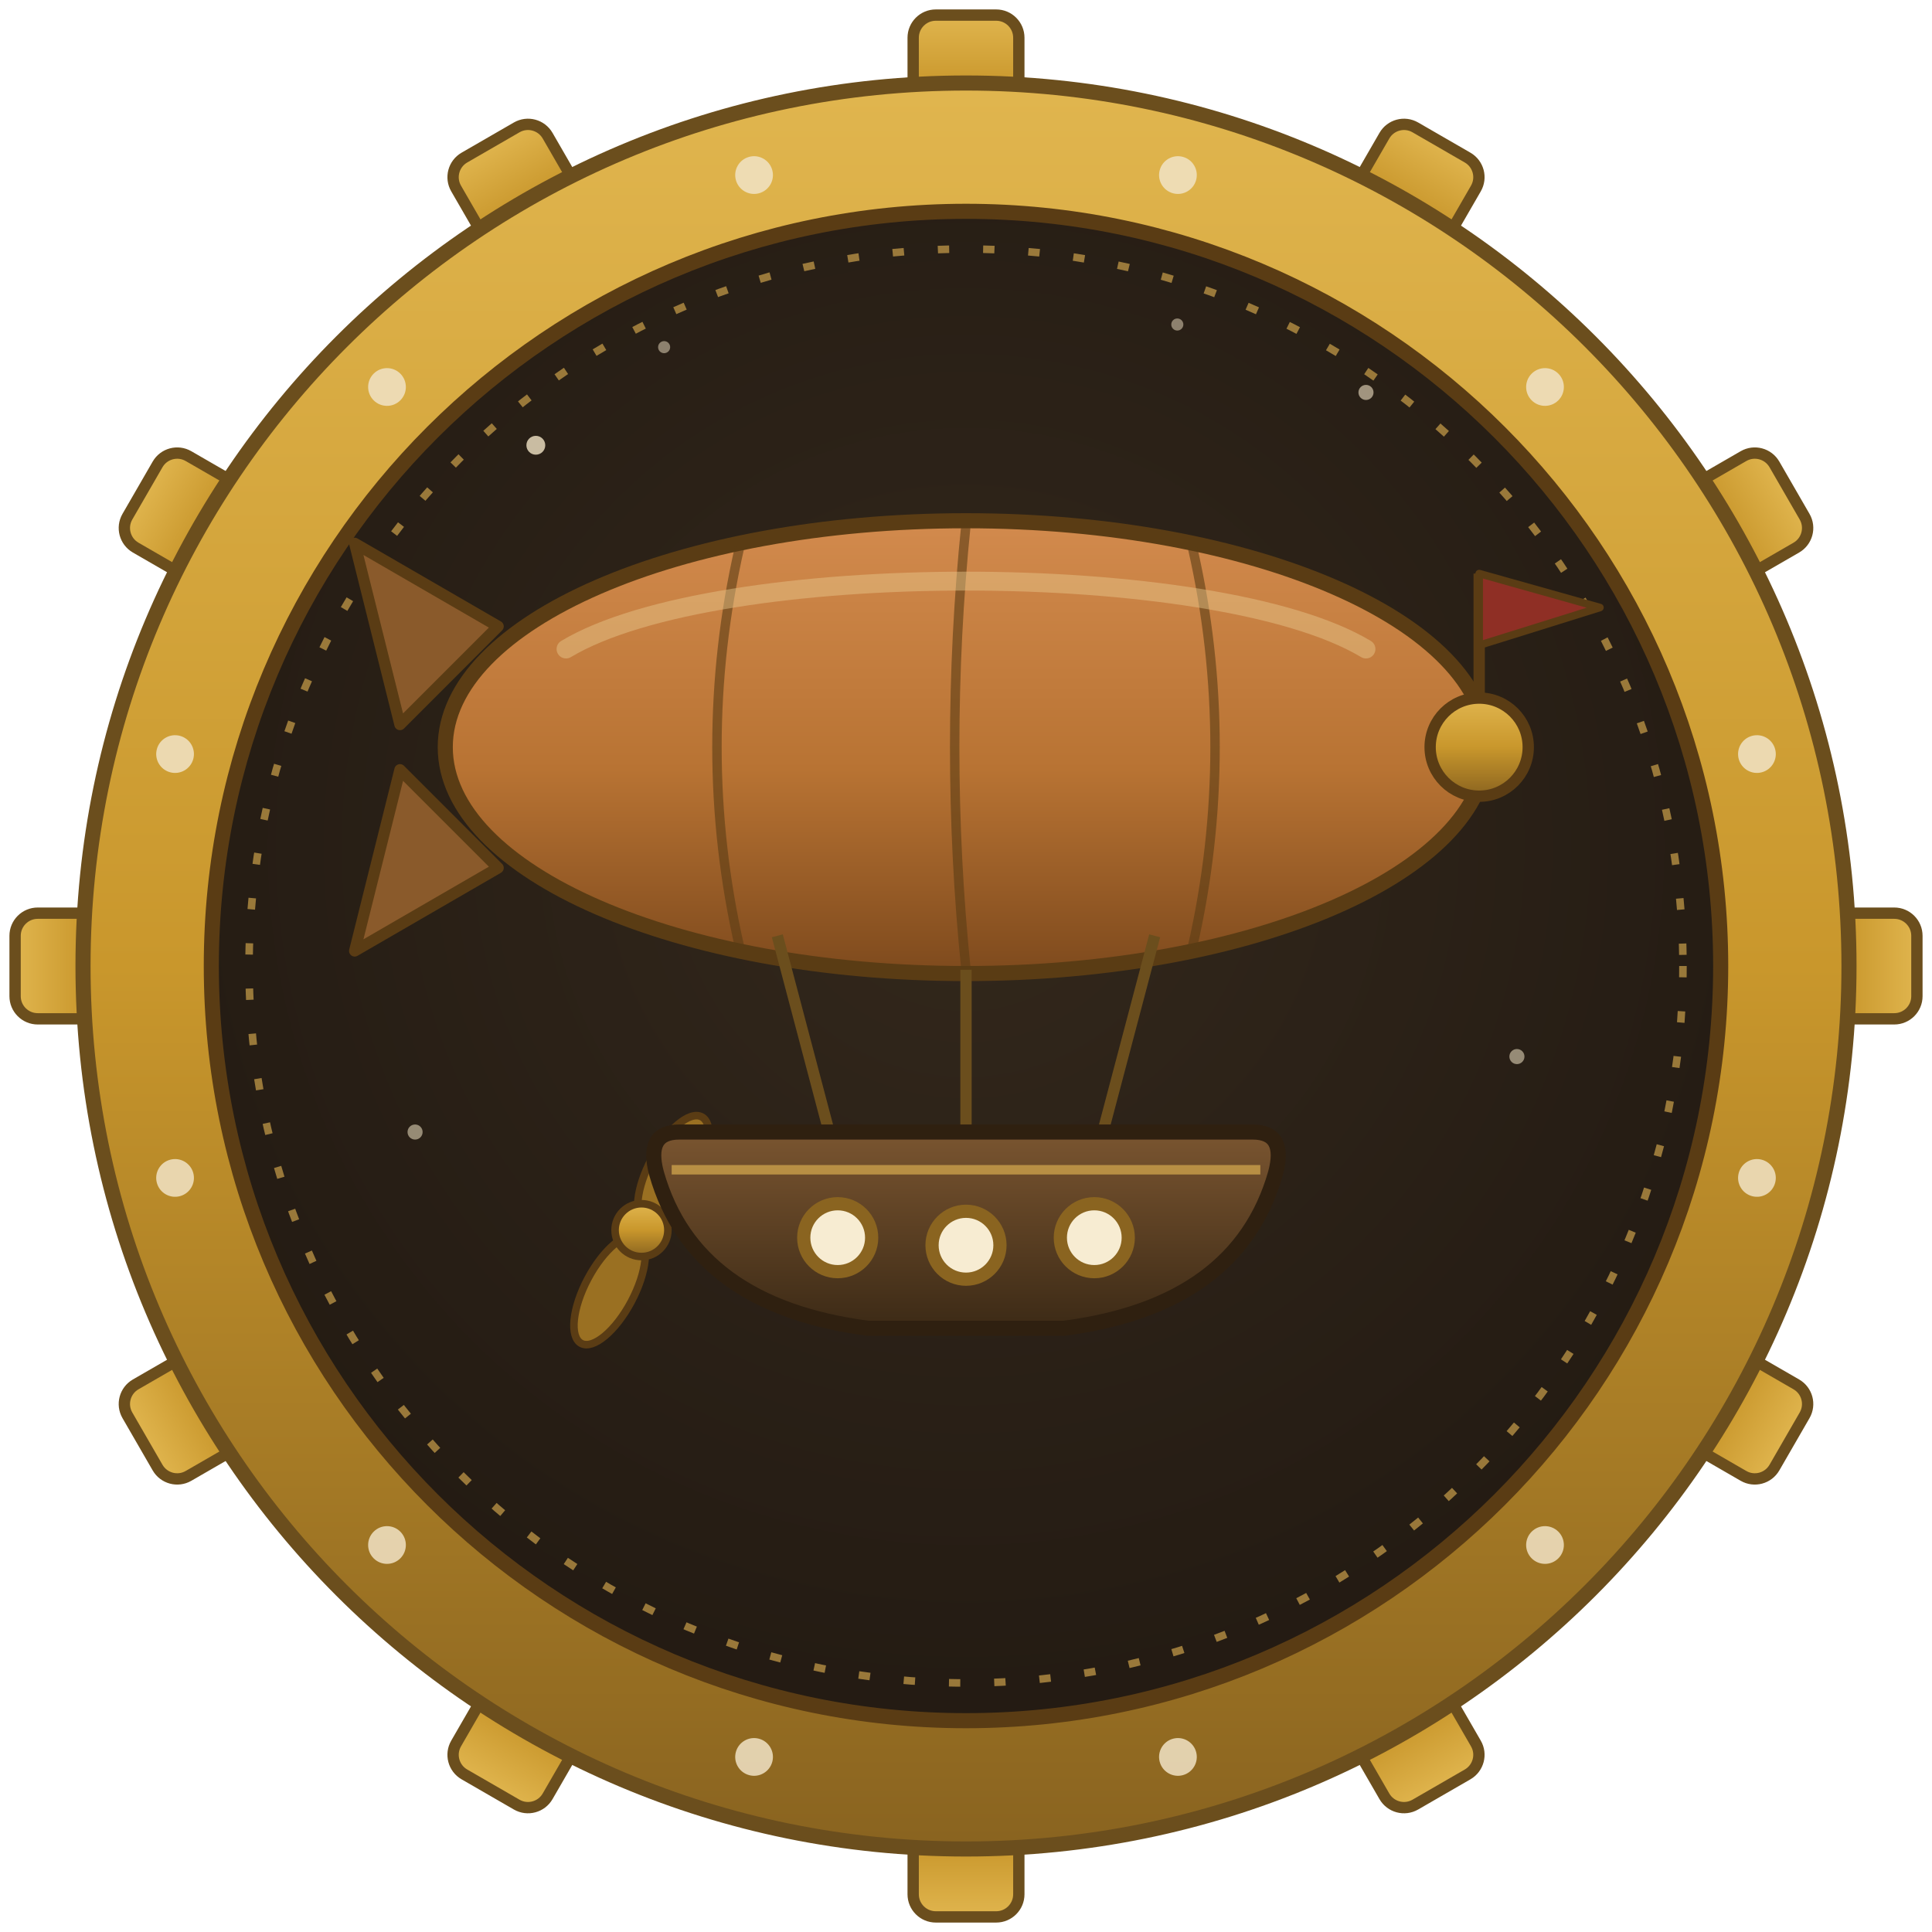
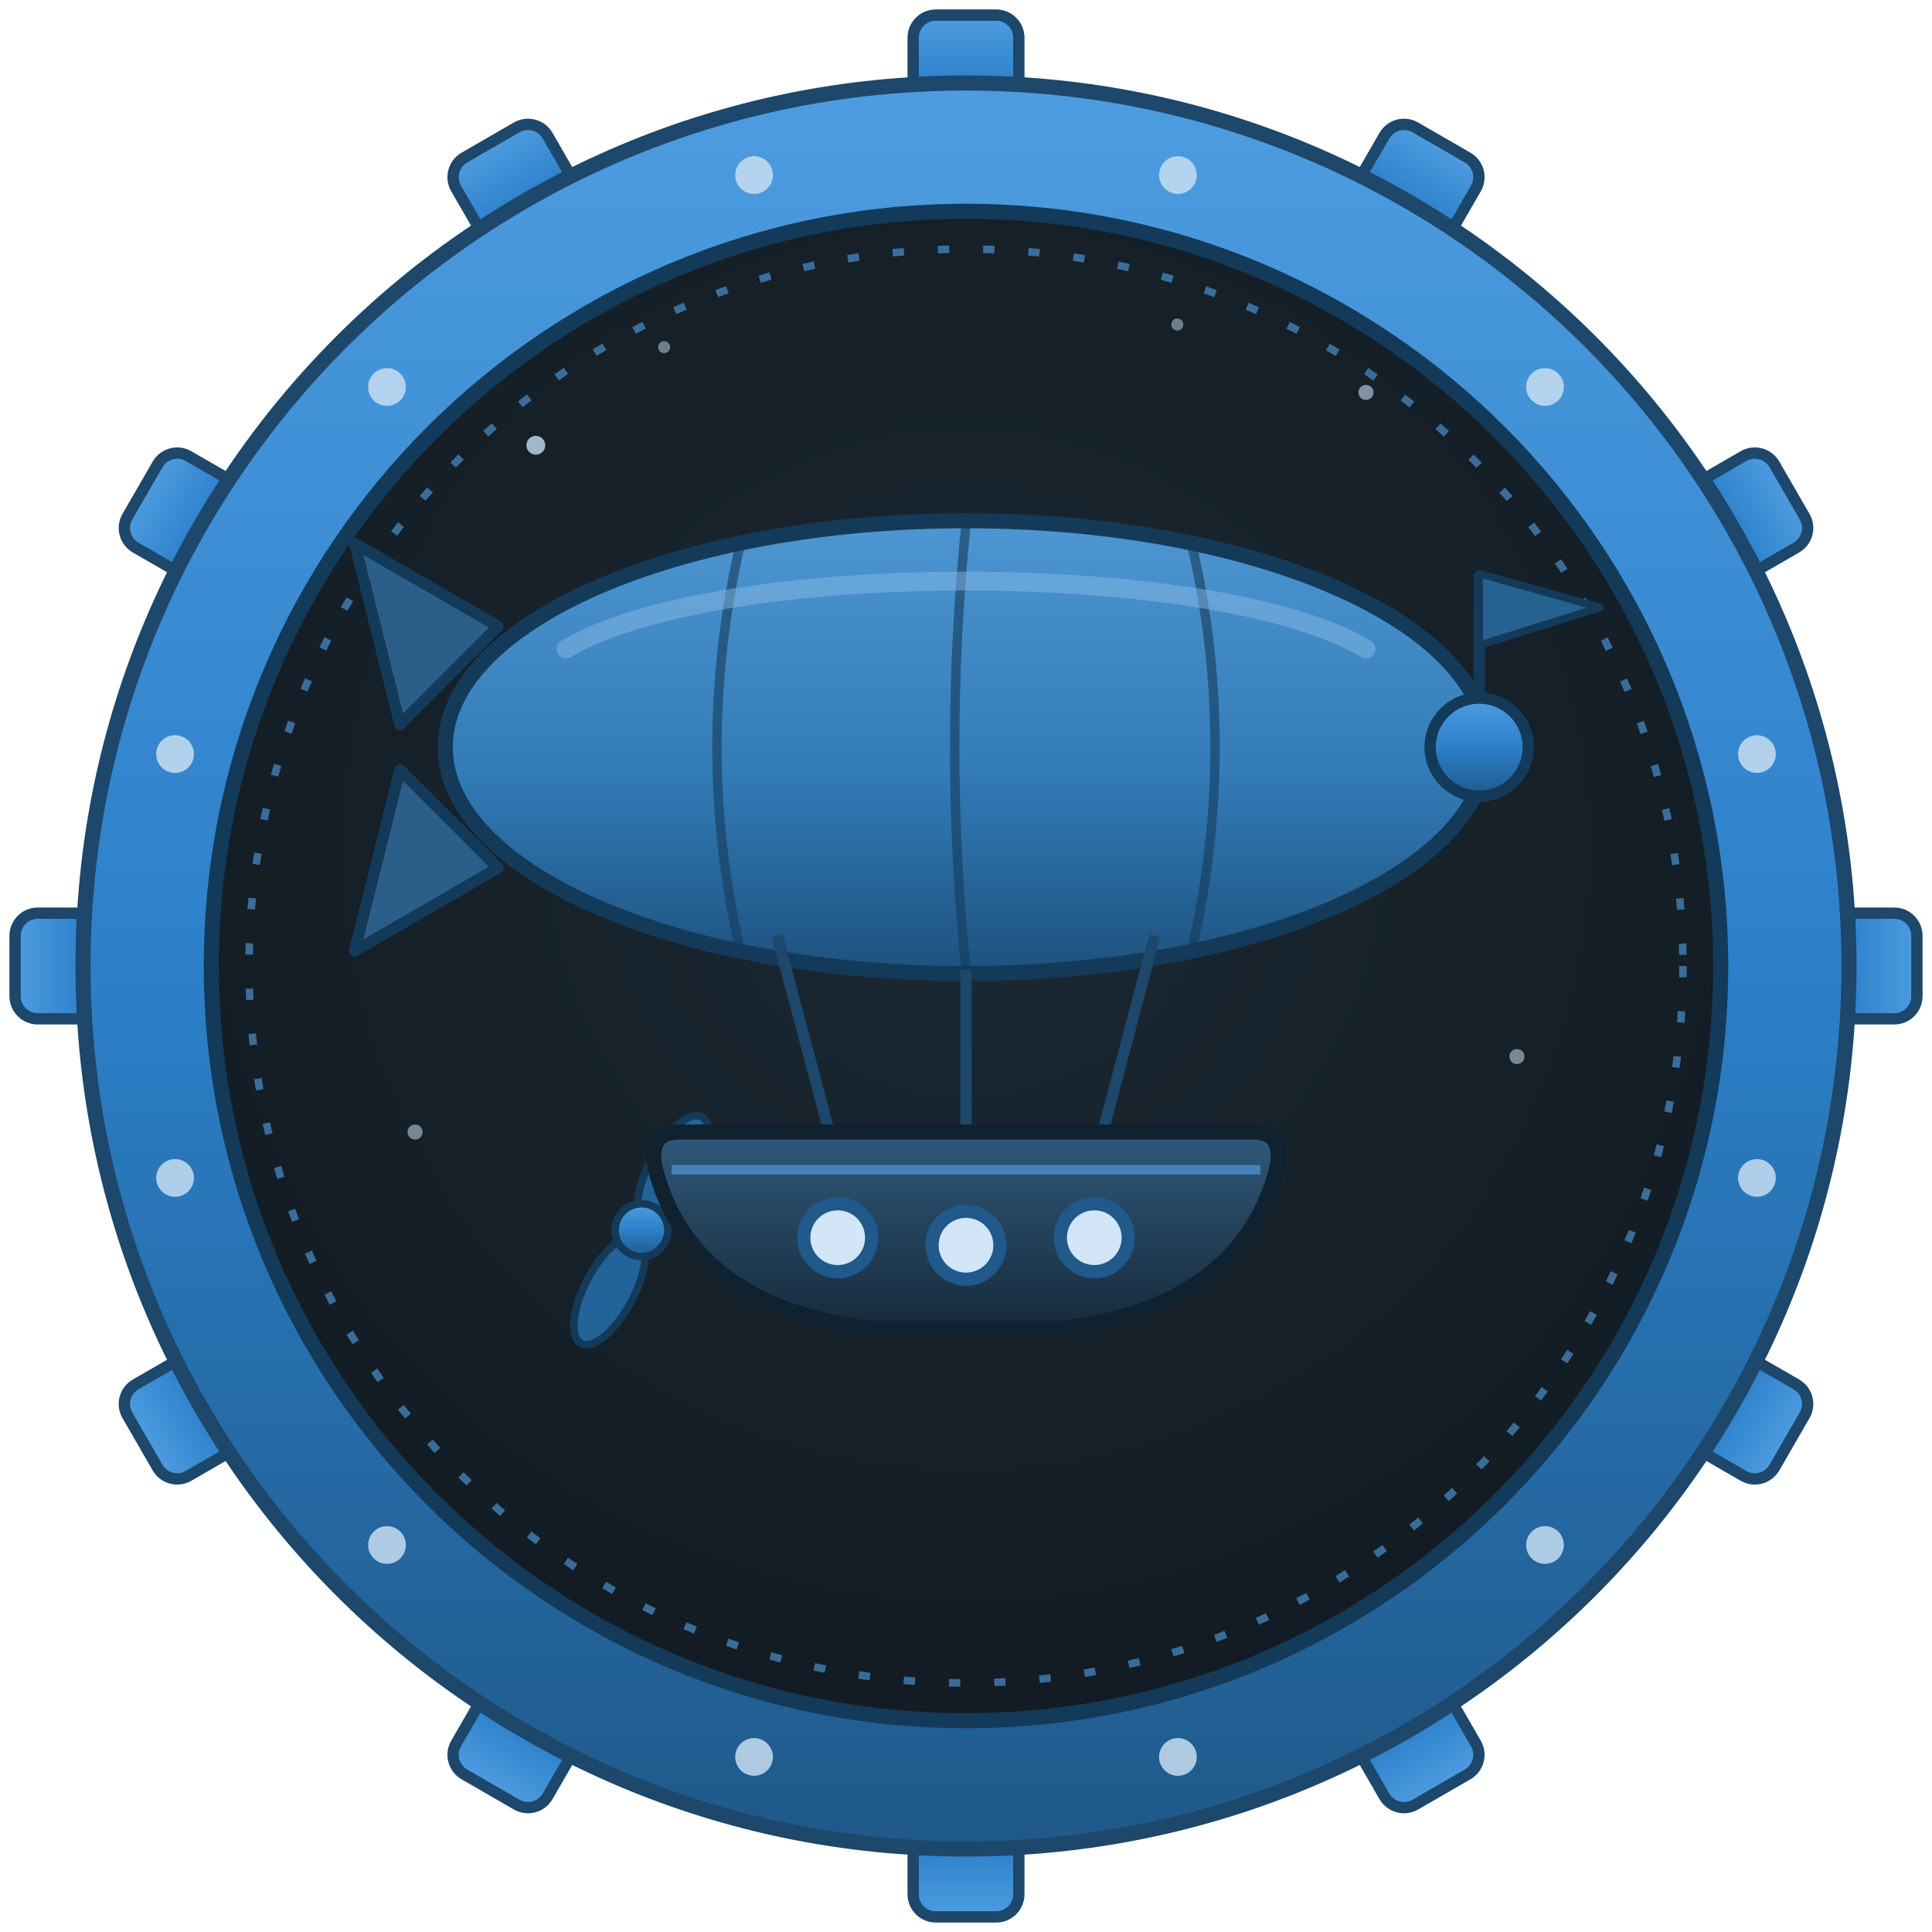
<svg xmlns="http://www.w3.org/2000/svg" viewBox="0 0 512 512" width="512" height="512">
  <defs>
    <linearGradient id="brass" x1="0" y1="0" x2="0" y2="1">
-       <stop offset="0" stop-color="#e0b54e" />
-       <stop offset="0.5" stop-color="#c9972c" />
-       <stop offset="1" stop-color="#8a6420" />
+       <stop offset="0" stop-color="#4e9ce0" />
+       <stop offset="0.5" stop-color="#2c80c9" />
+       <stop offset="1" stop-color="#20598a" />
    </linearGradient>
    <linearGradient id="copper" x1="0" y1="0" x2="0" y2="1">
-       <stop offset="0" stop-color="#d28a4d" />
-       <stop offset="0.55" stop-color="#b87333" />
-       <stop offset="1" stop-color="#7e4a1d" />
+       <stop offset="0" stop-color="#4d96d2" />
+       <stop offset="0.55" stop-color="#337cb8" />
+       <stop offset="1" stop-color="#1d527e" />
    </linearGradient>
    <linearGradient id="wood" x1="0" y1="0" x2="0" y2="1">
-       <stop offset="0" stop-color="#7a5530" />
-       <stop offset="1" stop-color="#3c2a16" />
+       <stop offset="0" stop-color="#30597a" />
+       <stop offset="1" stop-color="#162b3c" />
    </linearGradient>
    <radialGradient id="sky" cx="0.5" cy="0.42" r="0.75">
-       <stop offset="0" stop-color="#33281c" />
-       <stop offset="1" stop-color="#1f1710" />
+       <stop offset="0" stop-color="#1c2933" />
+       <stop offset="1" stop-color="#10181f" />
    </radialGradient>
    <g id="tooth">
-       <rect x="242" y="4" width="28" height="38" rx="6" fill="url(#brass)" stroke="#6b4e1d" stroke-width="3" />
+       <rect x="242" y="4" width="28" height="38" rx="6" fill="url(#brass)" stroke="#1d476b" stroke-width="3" />
    </g>
    <g id="rivet">
-       <circle cx="256" cy="39" r="5" fill="#f1e3c5" opacity="0.85" />
+       <circle cx="256" cy="39" r="5" fill="#c5ddf1" opacity="0.85" />
    </g>
  </defs>
  <use href="#tooth" />
  <use href="#tooth" transform="rotate(30 256 256)" />
  <use href="#tooth" transform="rotate(60 256 256)" />
  <use href="#tooth" transform="rotate(90 256 256)" />
  <use href="#tooth" transform="rotate(120 256 256)" />
  <use href="#tooth" transform="rotate(150 256 256)" />
  <use href="#tooth" transform="rotate(180 256 256)" />
  <use href="#tooth" transform="rotate(210 256 256)" />
  <use href="#tooth" transform="rotate(240 256 256)" />
  <use href="#tooth" transform="rotate(270 256 256)" />
  <use href="#tooth" transform="rotate(300 256 256)" />
  <use href="#tooth" transform="rotate(330 256 256)" />
-   <circle cx="256" cy="256" r="234" fill="url(#brass)" stroke="#6b4e1d" stroke-width="4" />
+   <circle cx="256" cy="256" r="234" fill="url(#brass)" stroke="#1d476b" stroke-width="4" />
  <use href="#rivet" transform="rotate(15 256 256)" />
  <use href="#rivet" transform="rotate(45 256 256)" />
  <use href="#rivet" transform="rotate(75 256 256)" />
  <use href="#rivet" transform="rotate(105 256 256)" />
  <use href="#rivet" transform="rotate(135 256 256)" />
  <use href="#rivet" transform="rotate(165 256 256)" />
  <use href="#rivet" transform="rotate(195 256 256)" />
  <use href="#rivet" transform="rotate(225 256 256)" />
  <use href="#rivet" transform="rotate(255 256 256)" />
  <use href="#rivet" transform="rotate(285 256 256)" />
  <use href="#rivet" transform="rotate(315 256 256)" />
  <use href="#rivet" transform="rotate(345 256 256)" />
-   <circle cx="256" cy="256" r="200" fill="url(#sky)" stroke="#5a3c14" stroke-width="4" />
-   <circle cx="256" cy="256" r="190" fill="none" stroke="#caa04a" stroke-width="2" stroke-dasharray="3 9" opacity="0.7" />
-   <circle cx="142" cy="118" r="2.5" fill="#f1e3c5" opacity="0.8" />
-   <circle cx="362" cy="104" r="2" fill="#f1e3c5" opacity="0.6" />
-   <circle cx="402" cy="280" r="2" fill="#f1e3c5" opacity="0.55" />
-   <circle cx="110" cy="300" r="2" fill="#f1e3c5" opacity="0.55" />
-   <circle cx="312" cy="86" r="1.6" fill="#f1e3c5" opacity="0.5" />
-   <circle cx="176" cy="92" r="1.6" fill="#f1e3c5" opacity="0.5" />
-   <path d="M132 166 L94 144 L106 192 Z" fill="#8a5a2b" stroke="#5a3c14" stroke-width="3" stroke-linejoin="round" />
-   <path d="M132 230 L94 252 L106 204 Z" fill="#8a5a2b" stroke="#5a3c14" stroke-width="3" stroke-linejoin="round" />
-   <ellipse cx="256" cy="198" rx="138" ry="60" fill="url(#copper)" stroke="#5a3c14" stroke-width="4" />
-   <path d="M196 145 C188 180 188 216 196 251" fill="none" stroke="#5a3c14" stroke-width="2.5" opacity="0.6" />
-   <path d="M256 139 C252 178 252 218 256 257" fill="none" stroke="#5a3c14" stroke-width="2.5" opacity="0.6" />
-   <path d="M316 145 C324 180 324 216 316 251" fill="none" stroke="#5a3c14" stroke-width="2.5" opacity="0.6" />
-   <path d="M150 172 C190 148 322 148 362 172" fill="none" stroke="#e8c98f" stroke-width="5" opacity="0.45" stroke-linecap="round" />
-   <circle cx="392" cy="198" r="13" fill="url(#brass)" stroke="#5a3c14" stroke-width="3" />
-   <line x1="392" y1="186" x2="392" y2="152" stroke="#5a3c14" stroke-width="3" />
-   <path d="M392 152 L424 161 L392 171 Z" fill="#8f2f25" stroke="#5a3c14" stroke-width="2" stroke-linejoin="round" />
-   <line x1="206" y1="248" x2="220" y2="301" stroke="#6b4e1d" stroke-width="3" />
-   <line x1="306" y1="248" x2="292" y2="301" stroke="#6b4e1d" stroke-width="3" />
-   <line x1="256" y1="257" x2="256" y2="301" stroke="#6b4e1d" stroke-width="3" />
+   <circle cx="256" cy="256" r="200" fill="url(#sky)" stroke="#143a5a" stroke-width="4" />
+   <circle cx="256" cy="256" r="190" fill="none" stroke="#4a8fca" stroke-width="2" stroke-dasharray="3 9" opacity="0.7" />
+   <circle cx="142" cy="118" r="2.5" fill="#c5ddf1" opacity="0.8" />
+   <circle cx="362" cy="104" r="2" fill="#c5ddf1" opacity="0.6" />
+   <circle cx="402" cy="280" r="2" fill="#c5ddf1" opacity="0.55" />
+   <circle cx="110" cy="300" r="2" fill="#c5ddf1" opacity="0.55" />
+   <circle cx="312" cy="86" r="1.6" fill="#c5ddf1" opacity="0.5" />
+   <circle cx="176" cy="92" r="1.6" fill="#c5ddf1" opacity="0.5" />
+   <path d="M132 166 L94 144 L106 192 Z" fill="#2b5f8a" stroke="#143a5a" stroke-width="3" stroke-linejoin="round" />
+   <path d="M132 230 L94 252 L106 204 Z" fill="#2b5f8a" stroke="#143a5a" stroke-width="3" stroke-linejoin="round" />
+   <ellipse cx="256" cy="198" rx="138" ry="60" fill="url(#copper)" stroke="#143a5a" stroke-width="4" />
+   <path d="M196 145 C188 180 188 216 196 251" fill="none" stroke="#143a5a" stroke-width="2.5" opacity="0.6" />
+   <path d="M256 139 C252 178 252 218 256 257" fill="none" stroke="#143a5a" stroke-width="2.5" opacity="0.6" />
+   <path d="M316 145 C324 180 324 216 316 251" fill="none" stroke="#143a5a" stroke-width="2.5" opacity="0.6" />
+   <path d="M150 172 C190 148 322 148 362 172" fill="none" stroke="#8fbfe8" stroke-width="5" opacity="0.45" stroke-linecap="round" />
+   <circle cx="392" cy="198" r="13" fill="url(#brass)" stroke="#143a5a" stroke-width="3" />
+   <line x1="392" y1="186" x2="392" y2="152" stroke="#143a5a" stroke-width="3" />
+   <path d="M392 152 L424 161 L392 171 Z" fill="#25628f" stroke="#143a5a" stroke-width="2" stroke-linejoin="round" />
+   <line x1="206" y1="248" x2="220" y2="301" stroke="#1d476b" stroke-width="3" />
+   <line x1="306" y1="248" x2="292" y2="301" stroke="#1d476b" stroke-width="3" />
+   <line x1="256" y1="257" x2="256" y2="301" stroke="#1d476b" stroke-width="3" />
  <g transform="rotate(28 170 326)">
-     <ellipse cx="170" cy="308" rx="6.5" ry="16" fill="#9a7022" stroke="#5a3c14" stroke-width="2" />
-     <ellipse cx="170" cy="344" rx="6.5" ry="16" fill="#9a7022" stroke="#5a3c14" stroke-width="2" />
+     <ellipse cx="170" cy="308" rx="6.5" ry="16" fill="#22639a" stroke="#143a5a" stroke-width="2" />
+     <ellipse cx="170" cy="344" rx="6.5" ry="16" fill="#22639a" stroke="#143a5a" stroke-width="2" />
  </g>
-   <circle cx="170" cy="326" r="7" fill="url(#brass)" stroke="#5a3c14" stroke-width="2" />
-   <path d="M180 300 L332 300 Q341 300 338 311 Q328 346 282 352 L230 352 Q184 346 174 311 Q171 300 180 300 Z" fill="url(#wood)" stroke="#2f2010" stroke-width="4" />
-   <line x1="178" y1="310" x2="334" y2="310" stroke="#caa04a" stroke-width="2.5" opacity="0.8" />
-   <circle cx="222" cy="328" r="9" fill="#f7ecd2" stroke="#8a6420" stroke-width="3.5" />
-   <circle cx="256" cy="330" r="9" fill="#f7ecd2" stroke="#8a6420" stroke-width="3.5" />
-   <circle cx="290" cy="328" r="9" fill="#f7ecd2" stroke="#8a6420" stroke-width="3.5" />
+   <circle cx="170" cy="326" r="7" fill="url(#brass)" stroke="#143a5a" stroke-width="2" />
+   <path d="M180 300 L332 300 Q341 300 338 311 Q328 346 282 352 L230 352 Q184 346 174 311 Q171 300 180 300 Z" fill="url(#wood)" stroke="#10212f" stroke-width="4" />
+   <line x1="178" y1="310" x2="334" y2="310" stroke="#4a8fca" stroke-width="2.5" opacity="0.8" />
+   <circle cx="222" cy="328" r="9" fill="#d2e6f7" stroke="#20598a" stroke-width="3.5" />
+   <circle cx="256" cy="330" r="9" fill="#d2e6f7" stroke="#20598a" stroke-width="3.5" />
+   <circle cx="290" cy="328" r="9" fill="#d2e6f7" stroke="#20598a" stroke-width="3.5" />
</svg>
